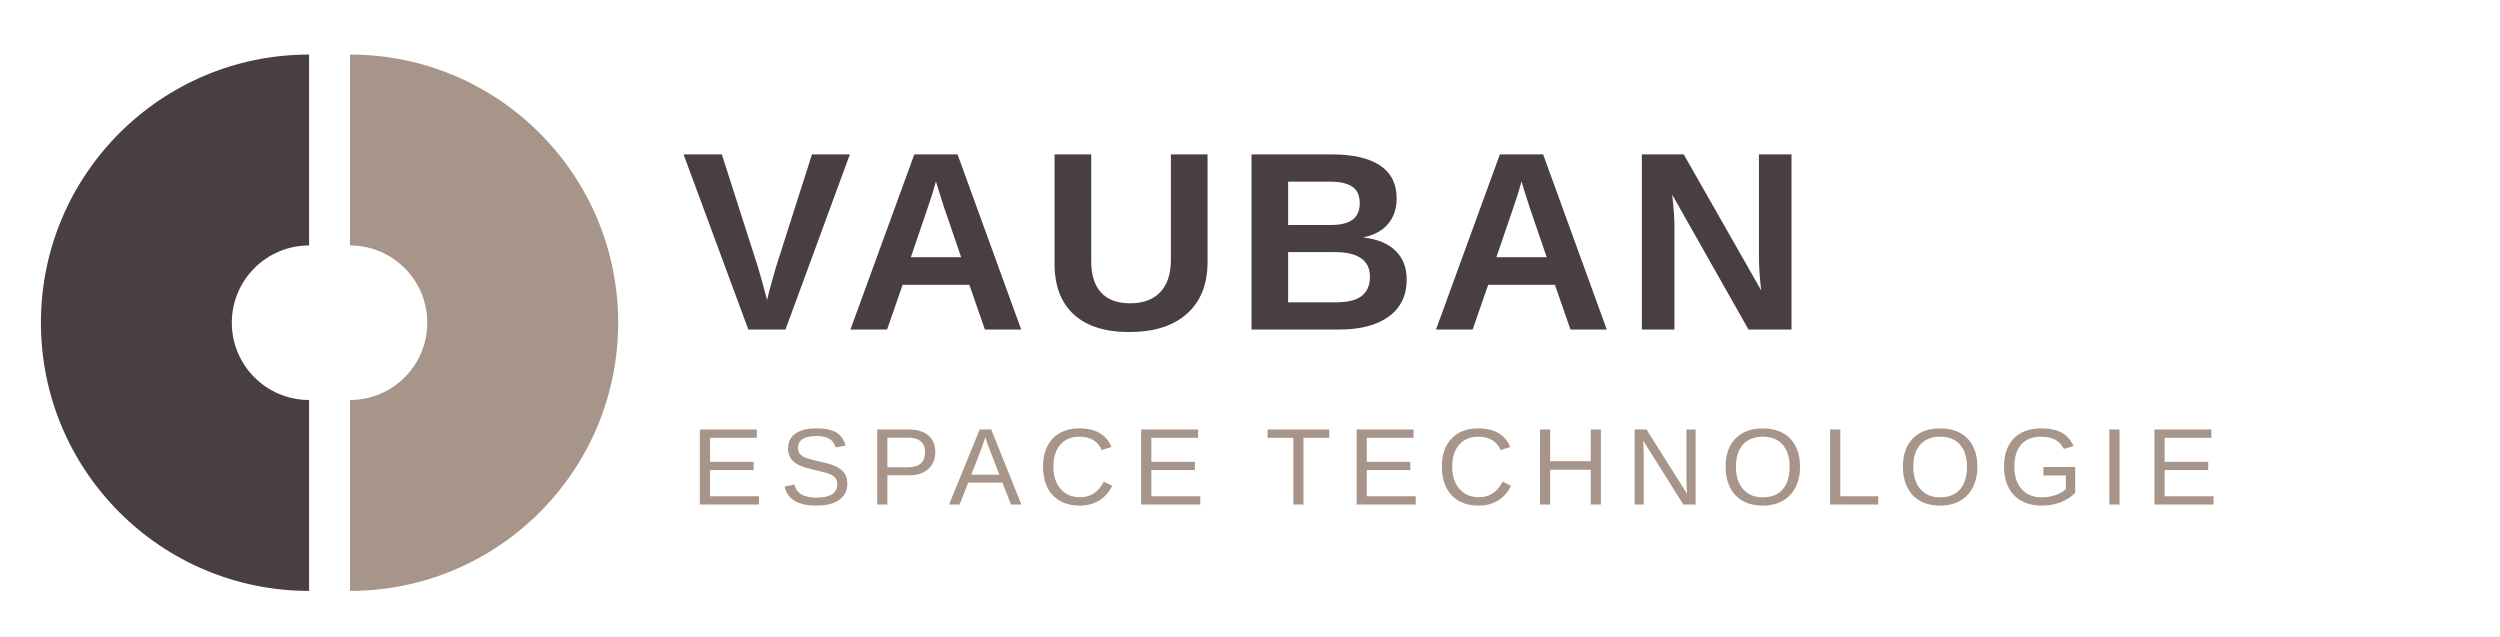
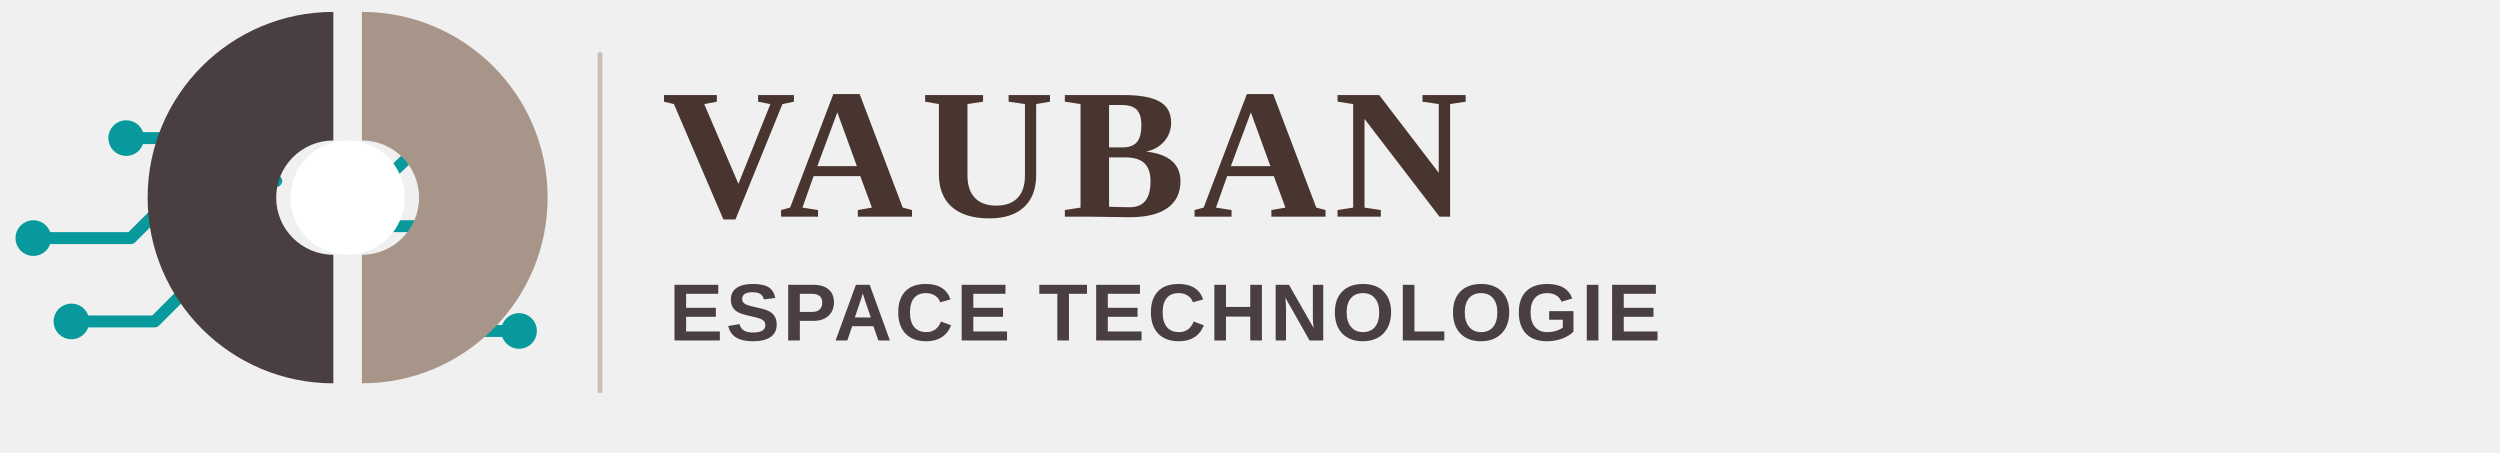
- <svg xmlns="http://www.w3.org/2000/svg" viewBox="0 0 1100 280" role="img" aria-labelledby="title desc">
-   <rect width="1100" height="280" fill="#ffffff" />
-   <g transform="translate(18 24)">
-     <path d="M118 0 A118 118 0 0 0 118 236 L118 152 A34 34 0 0 1 118 84 Z" fill="#493f40" />
-     <path d="M136 0 A118 118 0 0 1 136 236 L136 152 A34 34 0 0 0 136 84 Z" fill="#a8958a" />
-     <circle cx="127" cy="118" r="34" fill="#fff" />
+ <svg xmlns="http://www.w3.org/2000/svg" viewBox="0 0 1050 190" role="img" aria-labelledby="title desc">
+   <g fill="none" stroke="#07999b" stroke-width="5" stroke-linecap="round" stroke-linejoin="round">
+     <path d="M14 100H55L79 76H116M30 135H65L88 112H116M53 58H77L96 77M160 77L183 55H215M160 112L188 139H218M165 95H197L216 76" />
+     <circle cx="14" cy="100" r="5" fill="#07999b" />
+     <circle cx="30" cy="135" r="5" fill="#07999b" />
+     <circle cx="53" cy="58" r="5" fill="#07999b" />
+     <circle cx="215" cy="55" r="5" fill="#07999b" />
+     <circle cx="218" cy="139" r="5" fill="#07999b" />
+     <circle cx="216" cy="76" r="5" fill="#07999b" />
  </g>
-   <text x="300" y="145" font-family="Arial,Helvetica,sans-serif" font-size="112" font-weight="700" letter-spacing="5" fill="#493f40">VAUBAN</text>
-   <text x="304" y="222" font-family="Arial,Helvetica,sans-serif" font-size="48" font-weight="500" letter-spacing="7" fill="#a8958a">ESPACE TECHNOLOGIE</text>
+   <g transform="translate(62 5)">
+     <path d="M78 0A78 78 0 0 0 78 156V102A24 24 0 0 1 78 54Z" fill="#493f40" />
+     <path d="M90 0A78 78 0 0 1 90 156V102A24 24 0 0 0 90 54Z" fill="#a8958a" />
+     <circle cx="84" cy="78" r="24" fill="#fff" />
+   </g>
+   <path d="M252 22V165" stroke="#c8beb6" stroke-width="2" />
+   <text x="278" y="91" font-family="Georgia,'Times New Roman',serif" font-size="78" font-weight="700" letter-spacing="3" fill="#49352f">VAUBAN</text>
+   <text x="281" y="143" font-family="Arial,Helvetica,sans-serif" font-size="34" font-weight="700" letter-spacing="1.2" fill="#493f40">ESPACE TECHNOLOGIE</text>
</svg>
